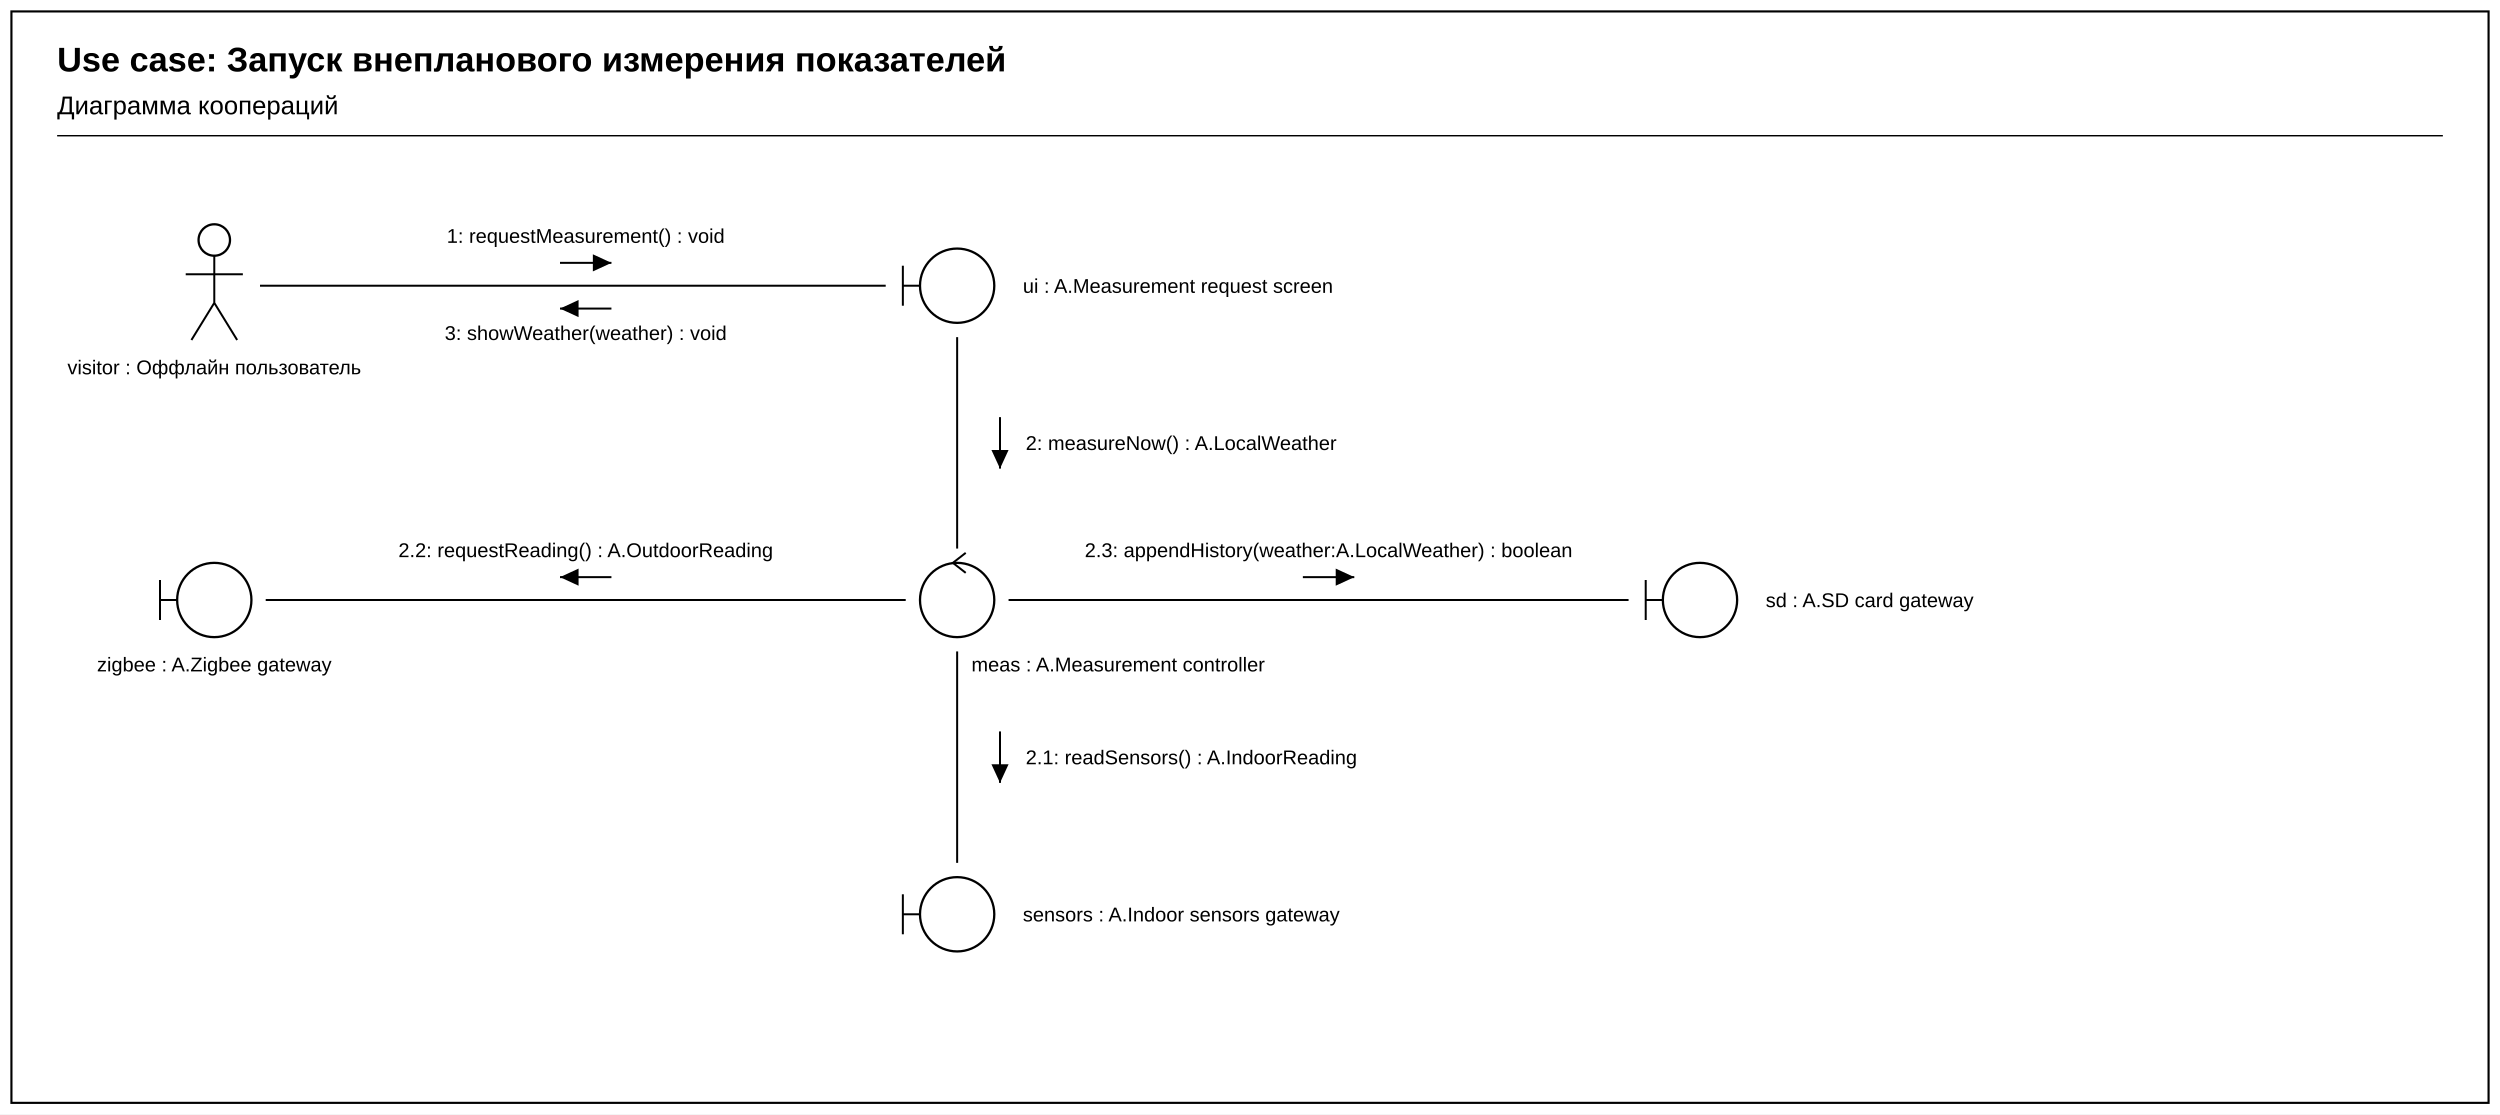
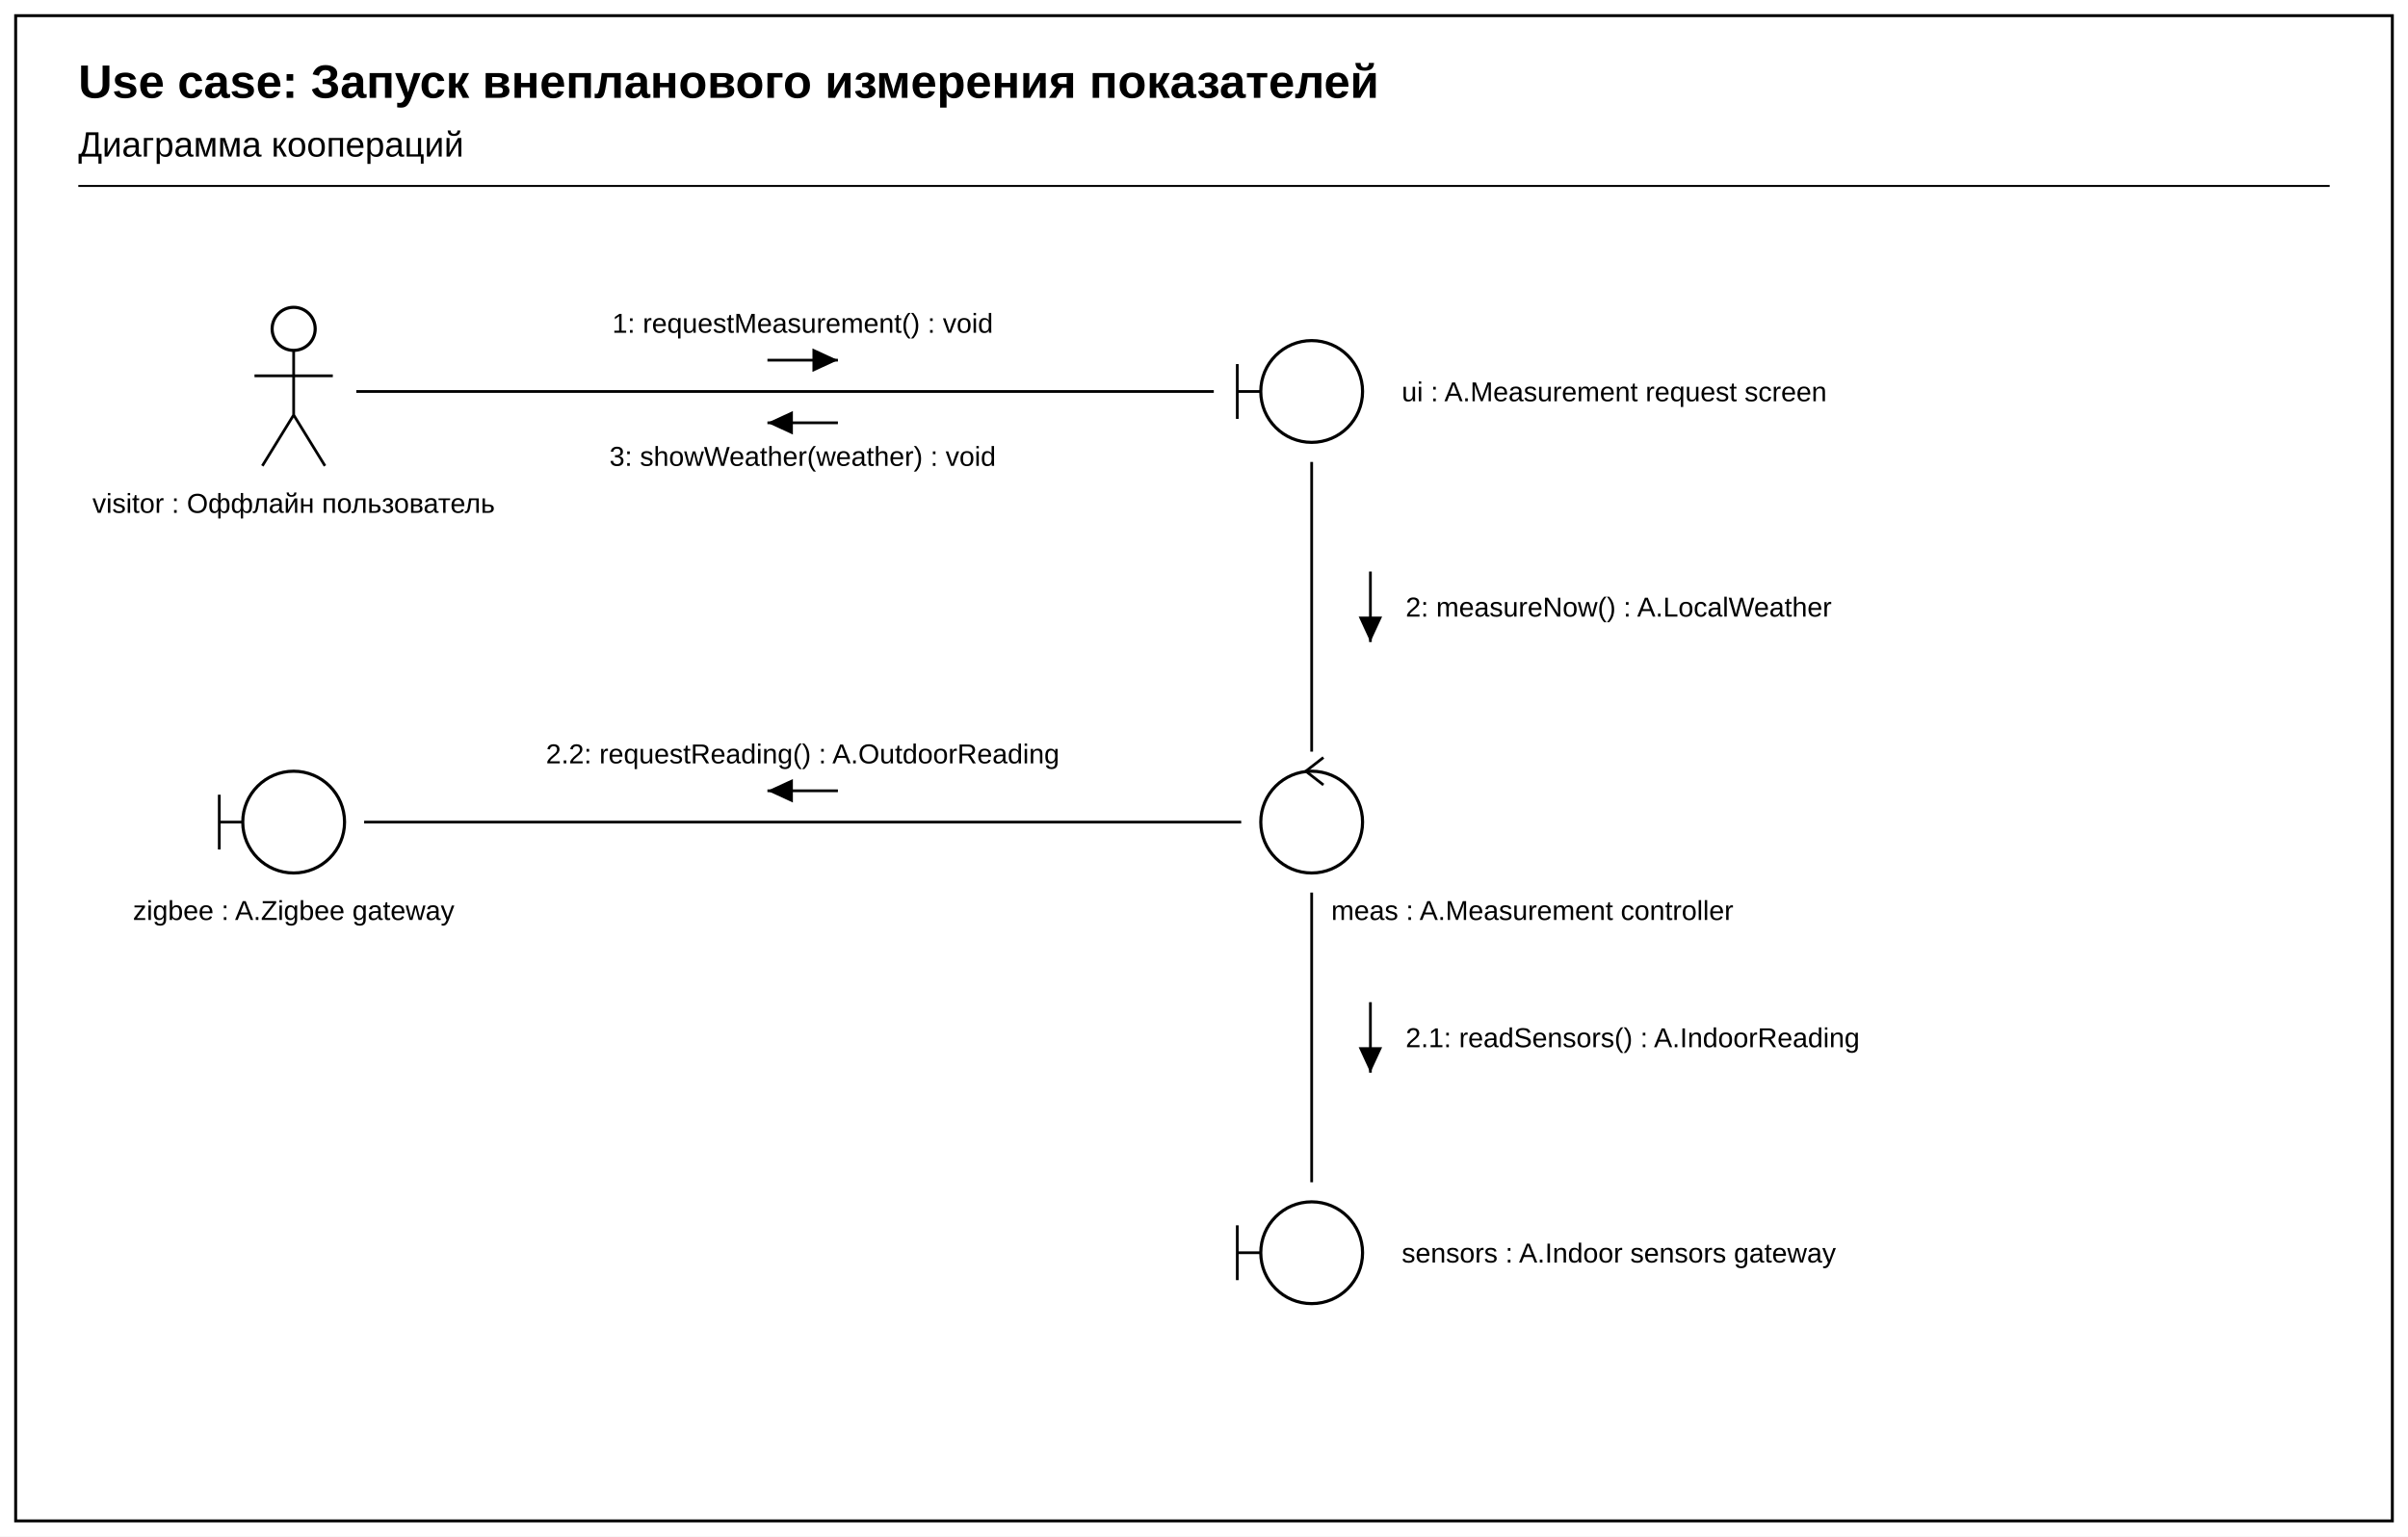
- <svg xmlns="http://www.w3.org/2000/svg" viewBox="0 0 1750 780" width="1750" height="780">
+ <svg xmlns="http://www.w3.org/2000/svg" viewBox="0 0 1230 785" width="1230" height="785">
  <style>.t{font-family:Arial,Helvetica,sans-serif;fill:#000;paint-order:stroke;stroke:#fff;stroke-width:5px;stroke-linejoin:round}.h{font-family:Arial,Helvetica,sans-serif;fill:#000}.s{fill:#fff;stroke:#000;stroke-width:1.6}.l{stroke:#000;stroke-width:1.4;fill:none}.d{stroke:#000;stroke-width:1.4;fill:none;stroke-dasharray:7 5}</style>
  <defs>
    <marker id="o" markerWidth="12" markerHeight="12" refX="11" refY="6" orient="auto" markerUnits="userSpaceOnUse">
      <path d="M1,1 L11,6 L1,11" fill="none" stroke="#000" stroke-width="1.5" />
    </marker>
    <marker id="f" markerWidth="14" markerHeight="12" refX="13" refY="6" orient="auto" markerUnits="userSpaceOnUse">
      <path d="M0,0 L13,6 L0,12 z" fill="#000" />
    </marker>
  </defs>
-   <rect width="1750" height="780" fill="#fff" />
-   <rect x="8" y="8" width="1734" height="764" fill="none" stroke="#000" stroke-width="1.5" />
+   <rect width="1230" height="785" fill="#fff" />
+   <rect x="8" y="8" width="1214" height="769" fill="none" stroke="#000" stroke-width="1.5" />
  <text x="40" y="50" text-anchor="start" font-size="24" font-weight="bold" class="h">Use case: Запуск внепланового измерения показателей</text>
  <text x="40" y="80" text-anchor="start" font-size="18" class="h">Диаграмма коопераций</text>
-   <line x1="40" y1="95" x2="1710" y2="95" stroke="#000" />
-   <line class="l" x1="620" y1="200" x2="182" y2="200" />
+   <line x1="40" y1="95" x2="1190" y2="95" stroke="#000" />
+   <line class="l" x1="182" y1="200" x2="620" y2="200" />
+   <path class="l" d="M392,184H428" marker-end="url(#f)" />
+   <text x="410" y="170" text-anchor="middle" font-size="14" class="t">1: requestMeasurement() : void</text>
+   <path class="l" d="M428,216H392" marker-end="url(#f)" />
+   <text x="410" y="238" text-anchor="middle" font-size="14" class="t">3: showWeather(weather) : void</text>
  <line class="l" x1="670" y1="236" x2="670" y2="384" />
-   <line class="l" x1="670" y1="604" x2="670" y2="456" />
+   <path class="l" d="M700,292V328" marker-end="url(#f)" />
+   <text x="718" y="315" text-anchor="start" font-size="14" class="t">2: measureNow() : A.LocalWeather</text>
+   <line class="l" x1="670" y1="456" x2="670" y2="604" />
+   <path class="l" d="M700,512V548" marker-end="url(#f)" />
+   <text x="718" y="535" text-anchor="start" font-size="14" class="t">2.1: readSensors() : A.IndoorReading</text>
  <line class="l" x1="634" y1="420" x2="186" y2="420" />
-   <line class="l" x1="1140" y1="420" x2="706" y2="420" />
+   <path class="l" d="M428,404H392" marker-end="url(#f)" />
+   <text x="410" y="390" text-anchor="middle" font-size="14" class="t">2.2: requestReading() : A.OutdoorReading</text>
  <circle class="s" cx="150" cy="168" r="11" />
  <path class="l" d="M150,179V212M130,192H170M134,238L150,212L166,238" />
  <text x="150" y="262" text-anchor="middle" font-size="14" class="t">visitor : Оффлайн пользователь</text>
  <circle class="s" cx="670" cy="200" r="26" />
  <path class="l" d="M644,200H632M632,186V214" />
  <text x="716" y="205" text-anchor="start" font-size="14" class="t">ui : A.Measurement request screen</text>
  <circle class="s" cx="670" cy="420" r="26" />
  <path class="l" d="M676,387L667,394L676,401" />
  <text x="680" y="470" text-anchor="start" font-size="14" class="t">meas : A.Measurement controller</text>
  <circle class="s" cx="670" cy="640" r="26" />
  <path class="l" d="M644,640H632M632,626V654" />
  <text x="716" y="645" text-anchor="start" font-size="14" class="t">sensors : A.Indoor sensors gateway</text>
  <circle class="s" cx="150" cy="420" r="26" />
  <path class="l" d="M124,420H112M112,406V434" />
  <text x="150" y="470" text-anchor="middle" font-size="14" class="t">zigbee : A.Zigbee gateway</text>
-   <circle class="s" cx="1190" cy="420" r="26" />
-   <path class="l" d="M1164,420H1152M1152,406V434" />
-   <text x="1236" y="425" text-anchor="start" font-size="14" class="t">sd : A.SD card gateway</text>
-   <path class="l" d="M392,184H428" marker-end="url(#f)" />
-   <text x="410" y="170" text-anchor="middle" font-size="14" class="t">1: requestMeasurement() : void</text>
-   <path class="l" d="M428,216H392" marker-end="url(#f)" />
-   <text x="410" y="238" text-anchor="middle" font-size="14" class="t">3: showWeather(weather) : void</text>
-   <path class="l" d="M700,292V328" marker-end="url(#f)" />
-   <text x="718" y="315" text-anchor="start" font-size="14" class="t">2: measureNow() : A.LocalWeather</text>
-   <path class="l" d="M700,512V548" marker-end="url(#f)" />
-   <text x="718" y="535" text-anchor="start" font-size="14" class="t">2.1: readSensors() : A.IndoorReading</text>
-   <path class="l" d="M428,404H392" marker-end="url(#f)" />
-   <text x="410" y="390" text-anchor="middle" font-size="14" class="t">2.2: requestReading() : A.OutdoorReading</text>
-   <path class="l" d="M912,404H948" marker-end="url(#f)" />
-   <text x="930" y="390" text-anchor="middle" font-size="14" class="t">2.3: appendHistory(weather:A.LocalWeather) : boolean</text>
</svg>
